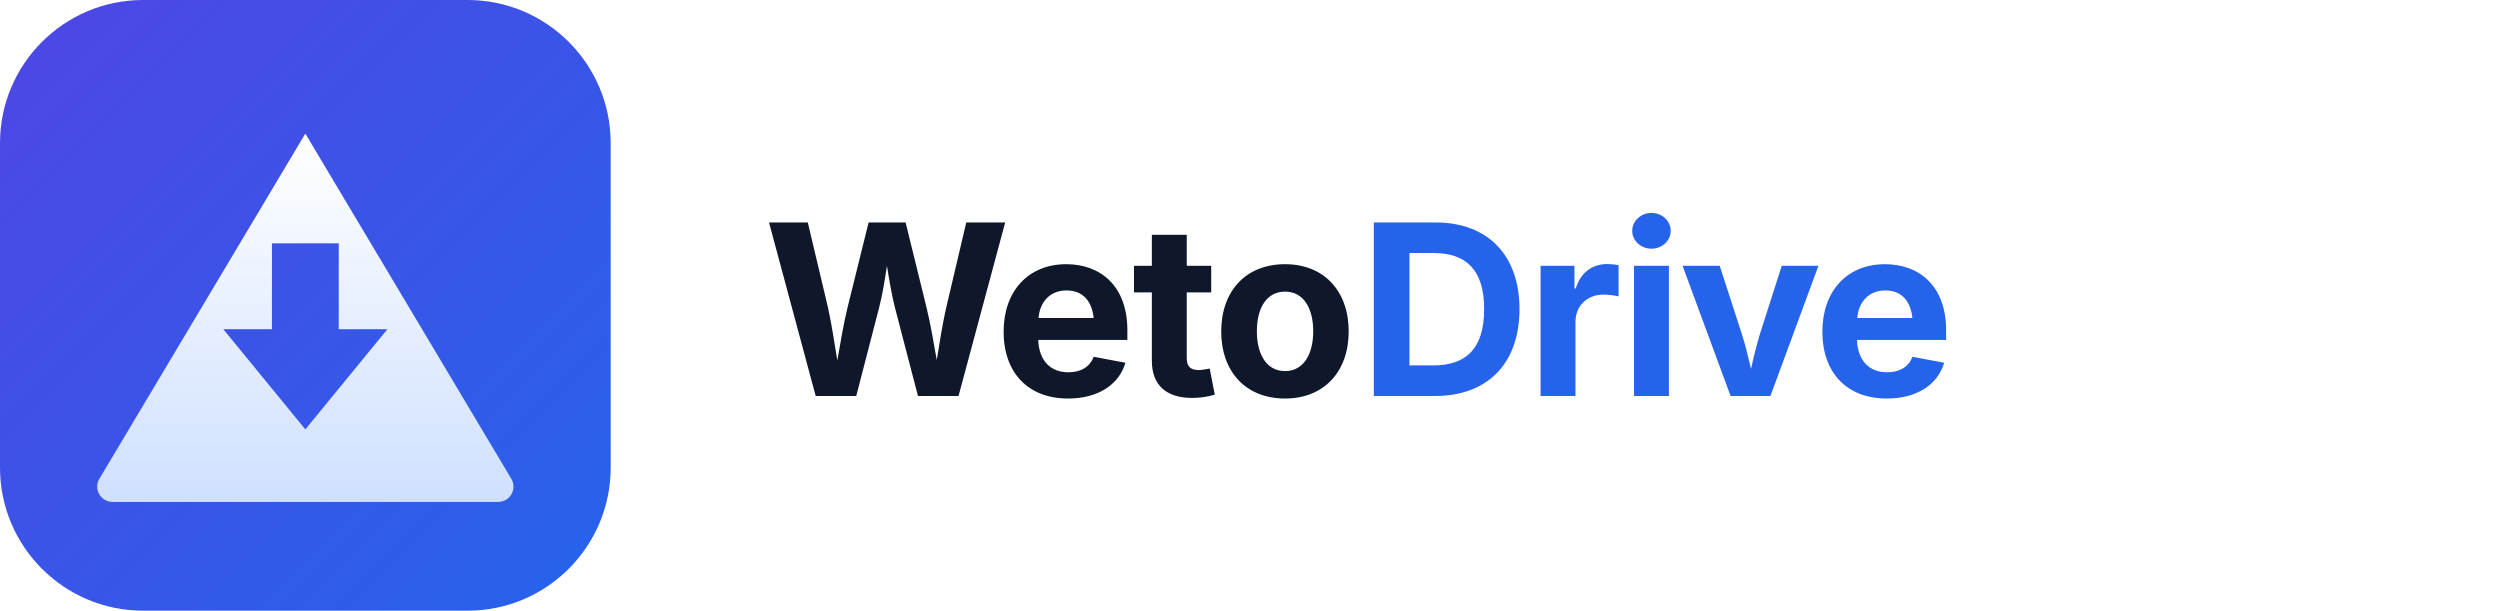
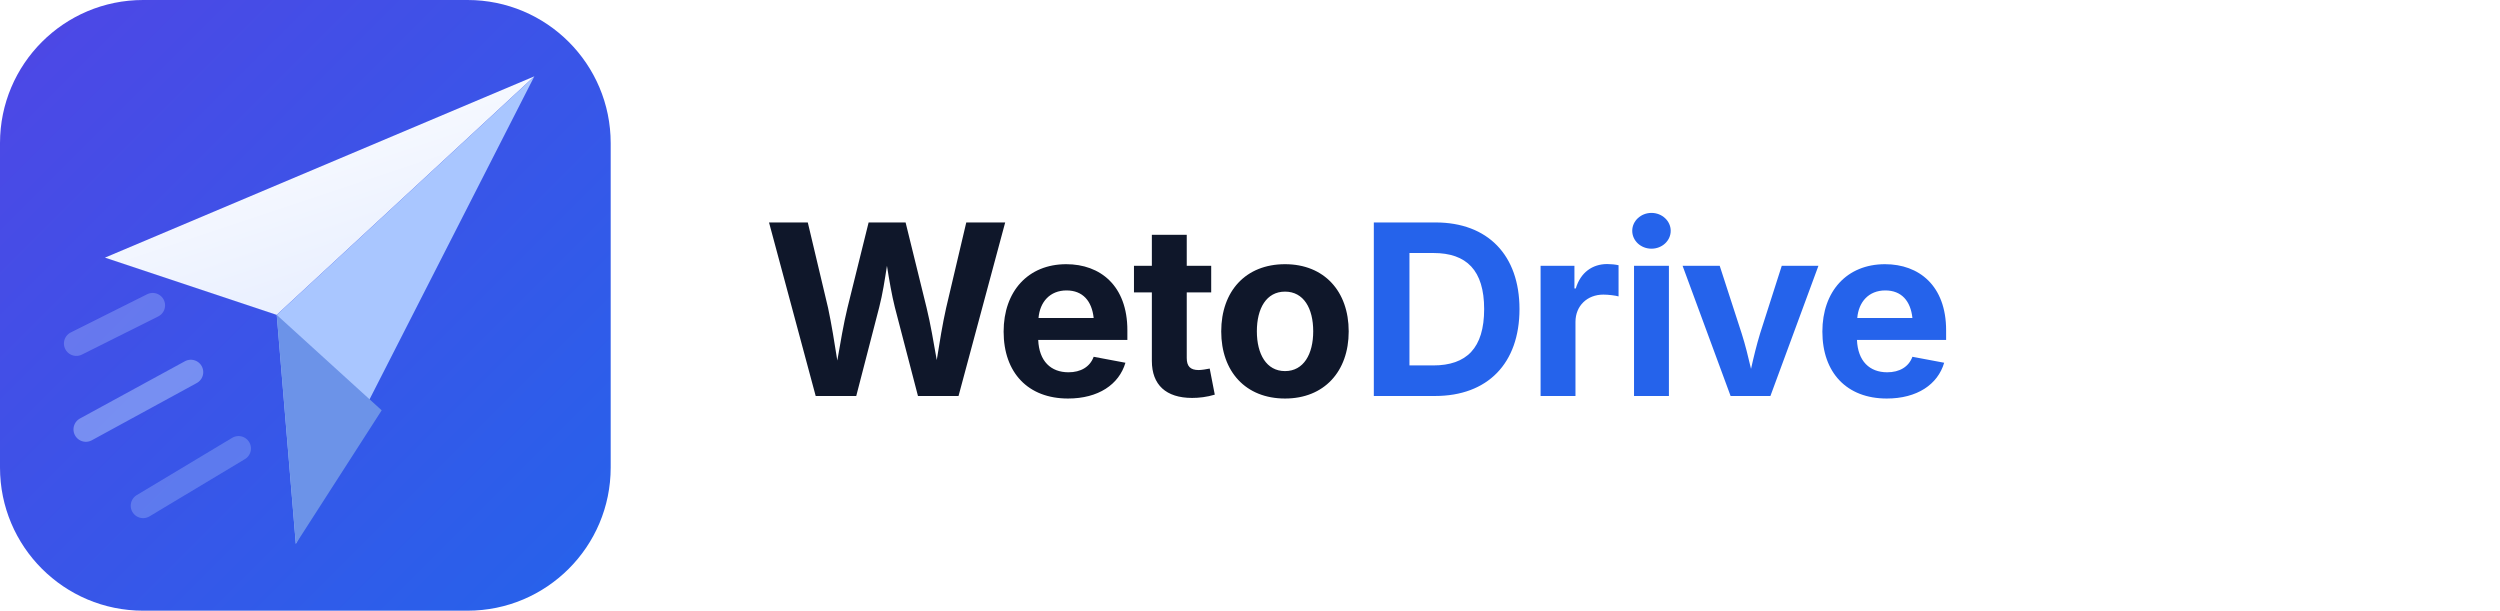
<svg xmlns="http://www.w3.org/2000/svg" viewBox="0 0 262 64" width="262" height="64" role="img" aria-label="WetoDrive">
  <defs>
    <linearGradient id="wtdl-b" x1="0" y1="0" x2="1" y2="1">
      <stop offset="0%" stop-color="#4F46E5" />
      <stop offset="100%" stop-color="#2563EB" />
    </linearGradient>
-     <linearGradient id="wtdl-t" x1=".5" y1="0" x2=".5" y2="1">
+     <linearGradient id="wtdl-w" x1=".2" y1="0" x2=".8" y2="1">
      <stop offset="0%" stop-color="#FFFFFF" />
-       <stop offset="100%" stop-color="#CFE0FF" />
+       <stop offset="100%" stop-color="#E4ECFF" />
    </linearGradient>
  </defs>
  <rect width="64" height="64" rx="15" fill="url(#wtdl-b)" />
-   <path fill-rule="evenodd" clip-rule="evenodd" fill="url(#wtdl-t)" d="M32 14 L53.6 50.2 a1.6 1.6 0 0 1-1.4 2.4 H11.8 a1.6 1.6 0 0 1-1.4-2.4 Z            M28.5 25.5 h7 v9 h5.1 L32 45 l-8.6-10.5 H28.5 Z" />
+   <g stroke="#BFD6FF" stroke-width="2.6" stroke-linecap="round">
+     <path d="M8 36 L16 32" opacity=".30" />
+     <path d="M9 45 L20 39" opacity=".45" />
+     <path d="M15 53 L25 47" opacity=".28" />
+   </g>
+   <path d="M56 8 L11 27 L29 33 Z" fill="url(#wtdl-w)" />
+   <path d="M56 8 L29 33 L31 57 Z" fill="#A9C6FF" />
+   <path d="M29 33 L31 57 L40 43 Z" fill="#6C93E8" />
  <text x="80" y="41.5" font-family="-apple-system, BlinkMacSystemFont, 'Segoe UI', Inter, Roboto, sans-serif" font-size="25" font-weight="700" letter-spacing="-0.5" fill="#0F172A">Weto<tspan fill="#2563EB">Drive</tspan>
  </text>
</svg>
